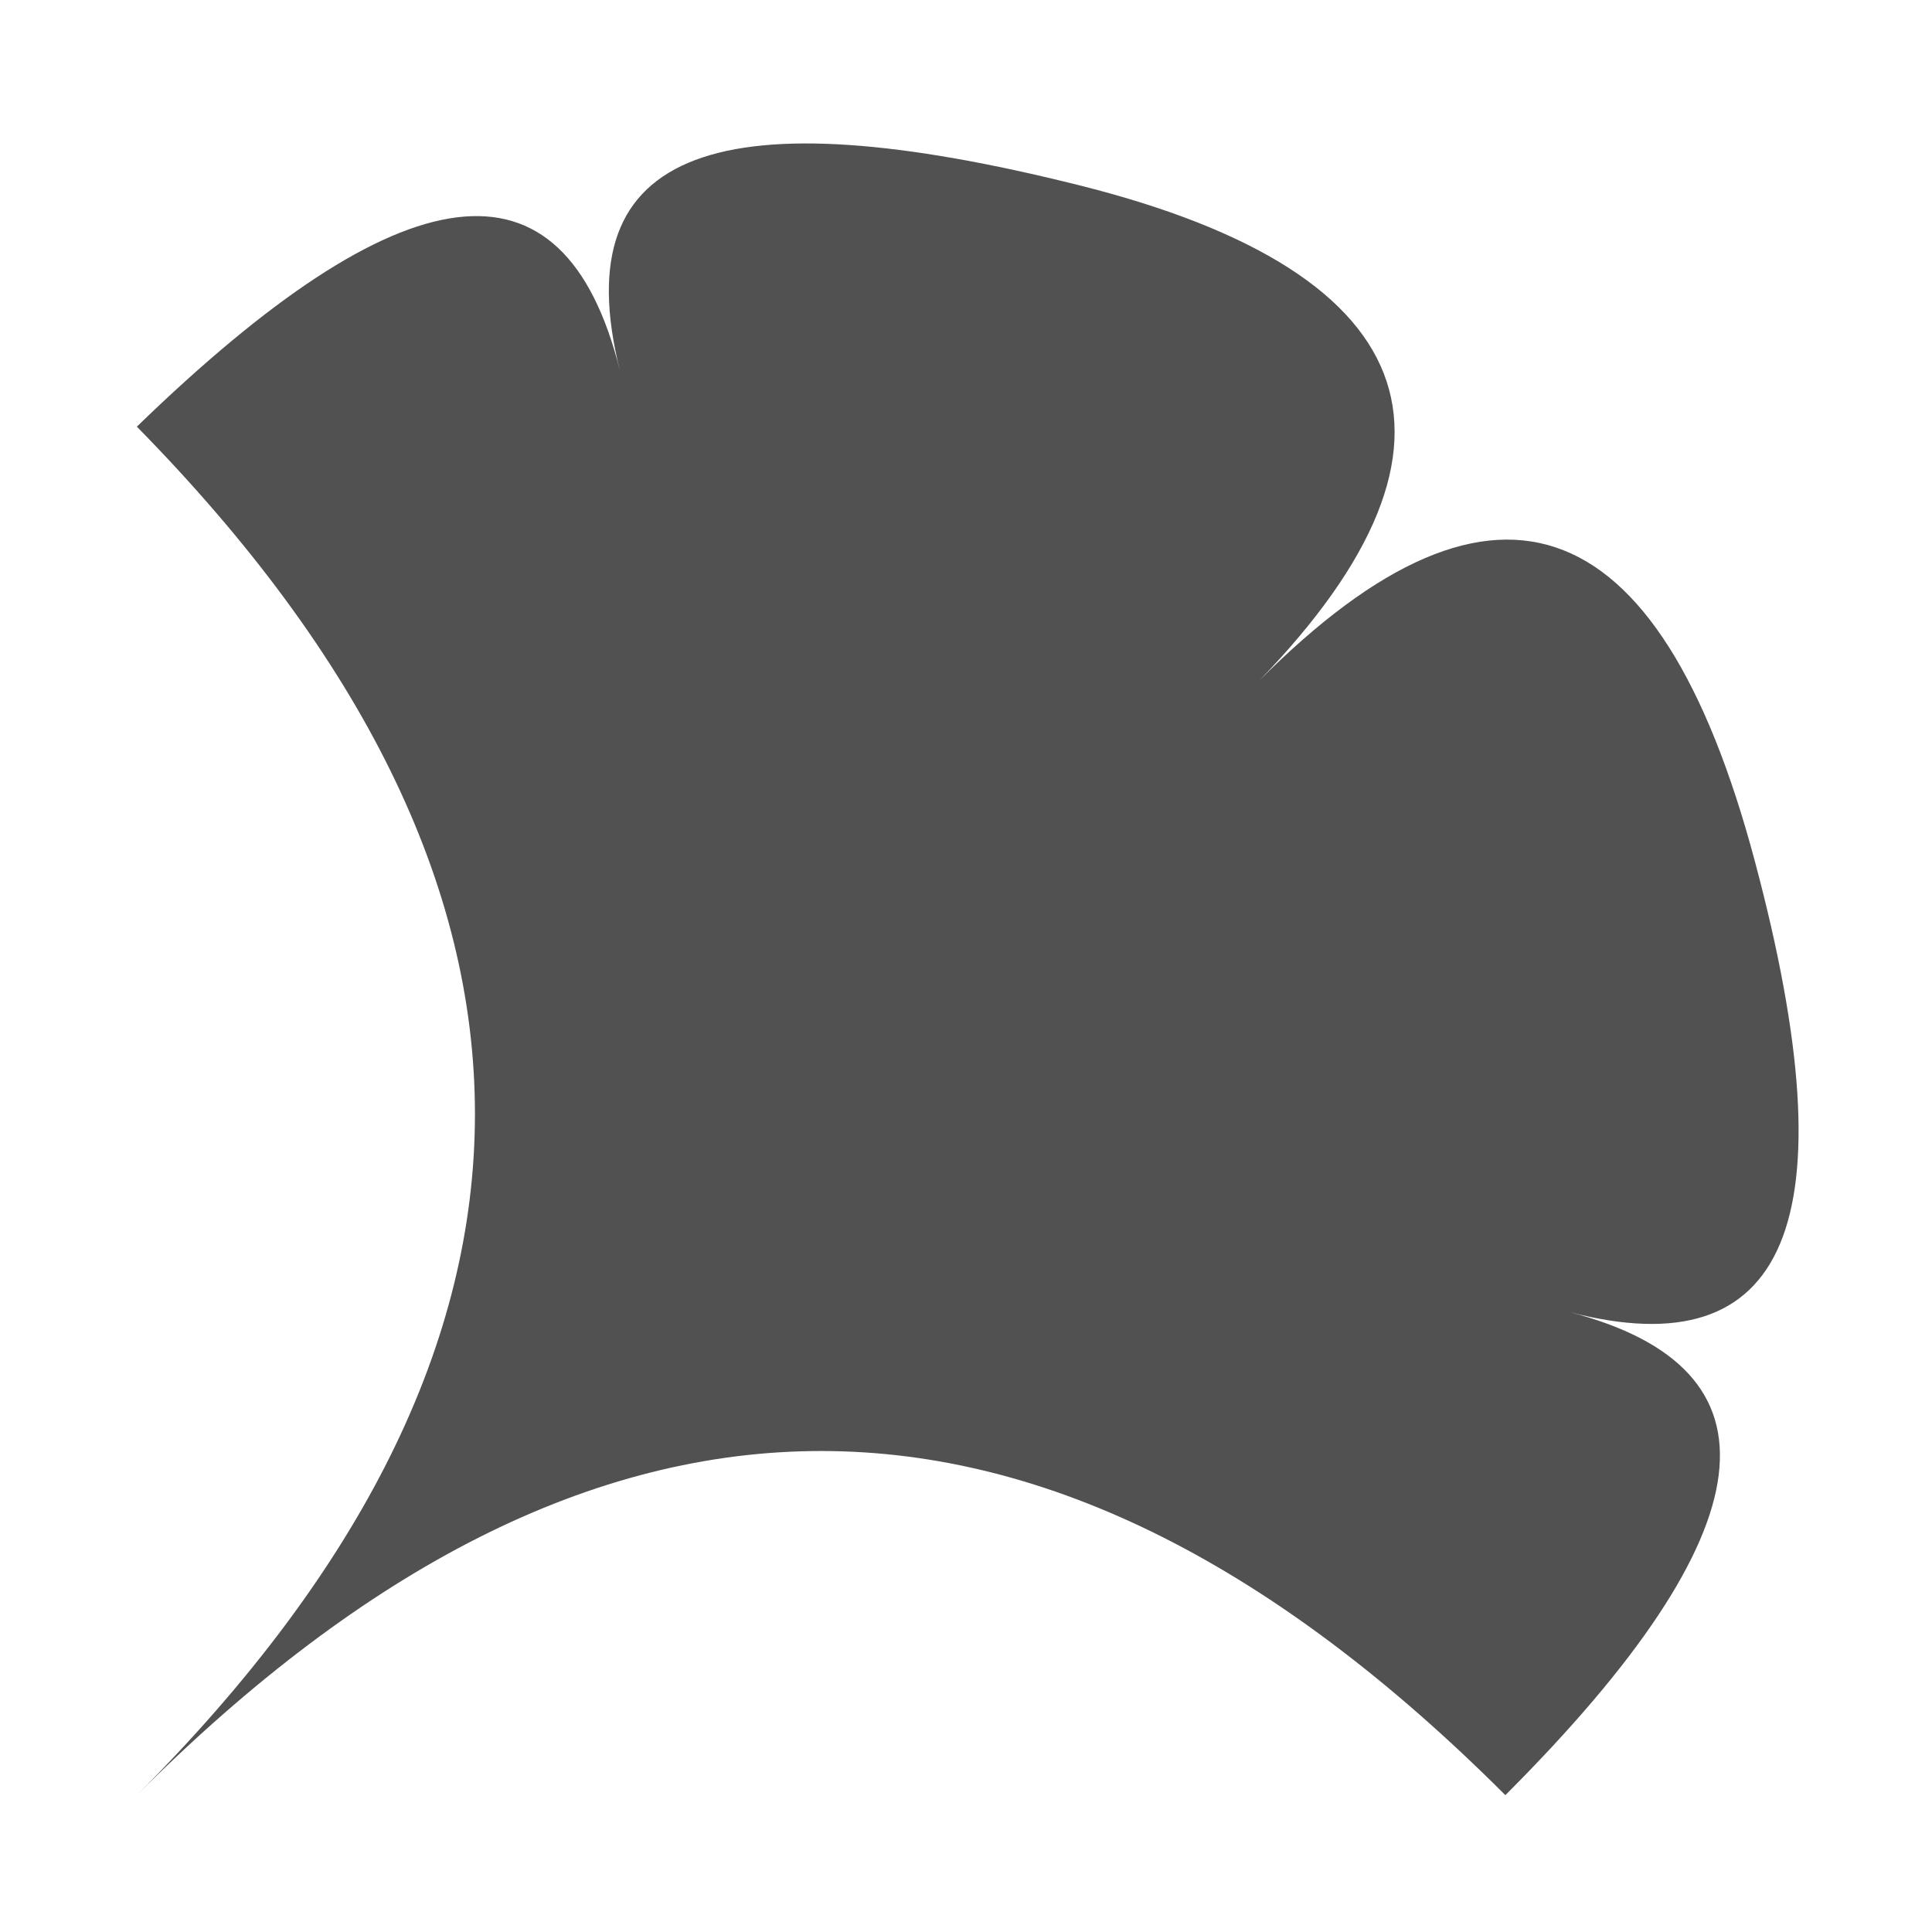
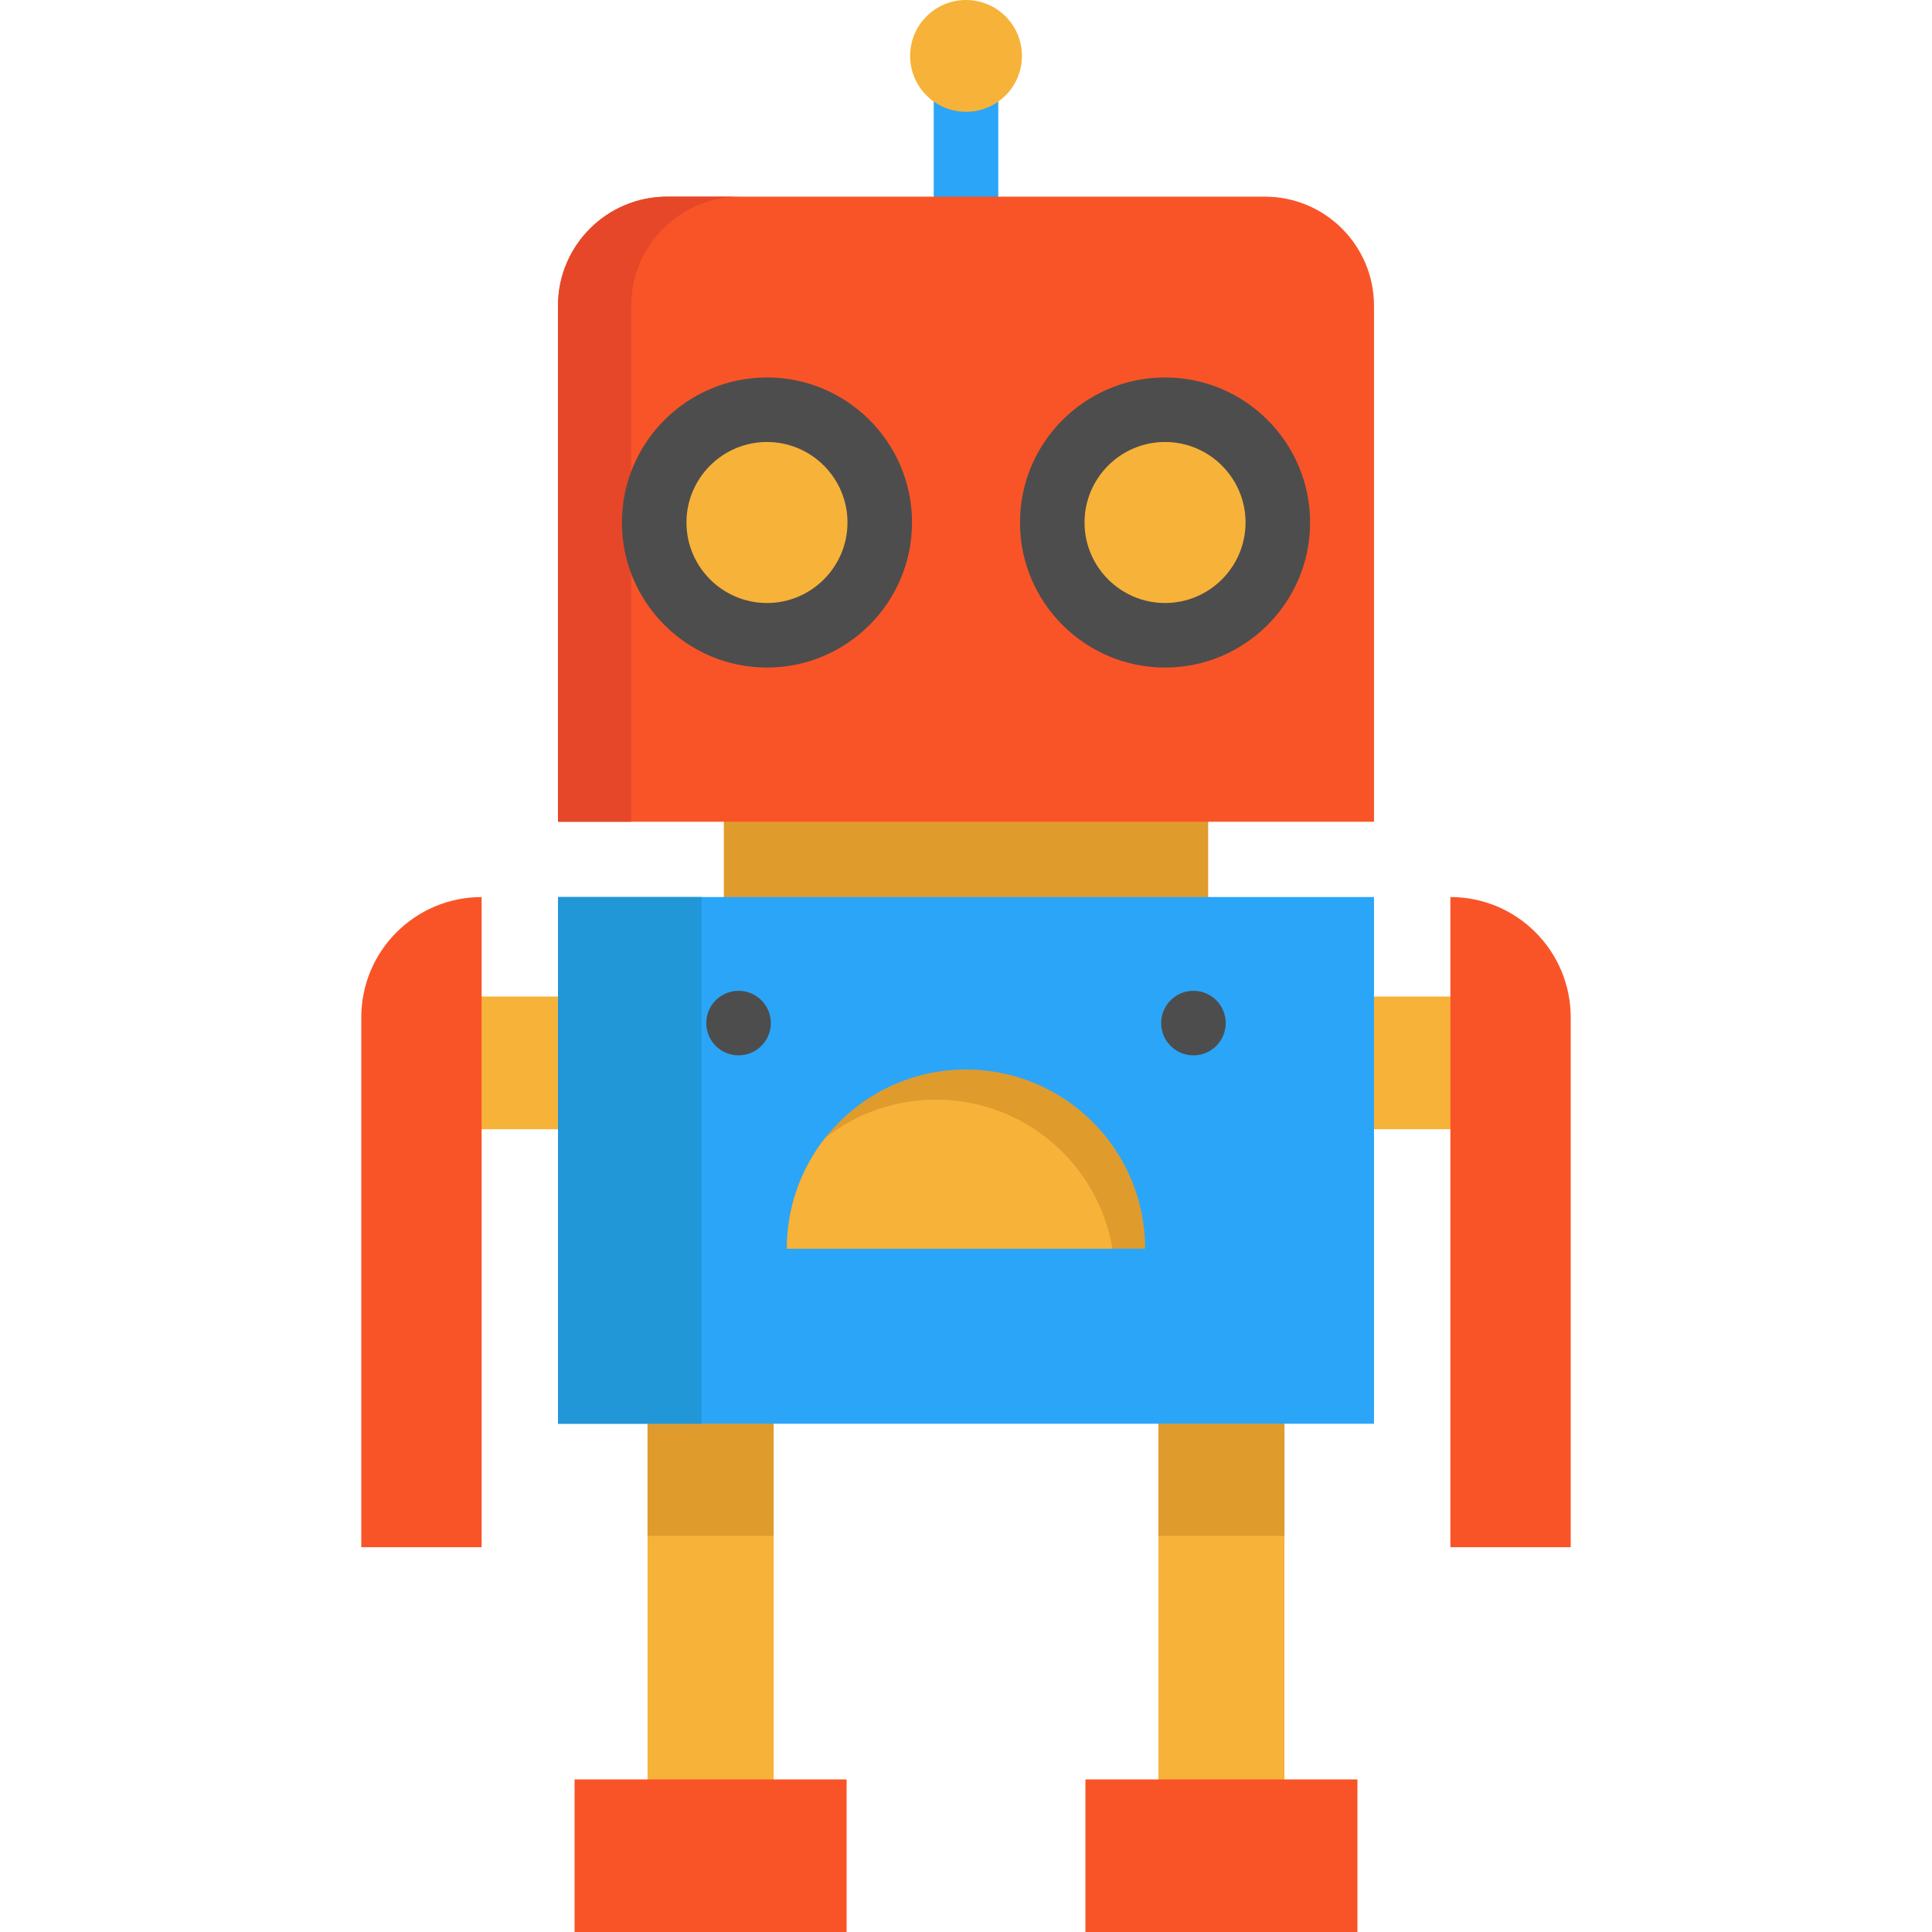
- <svg xmlns="http://www.w3.org/2000/svg" version="1.1" x="0px" y="0px" width="24px" height="24px" viewBox="0 0 24 24">
-   <style type="text/css">
- 	.st0{fill:#515151;}
- </style>
-   <path class="st0" d="M1.7,22.3c5.7-5.7,11.3-5.7,17,0c3.3-3.3,3.5-5.3,0.8-6c2.7,0.7,3.5-1.1,2.3-5.6s-3.3-5.2-6.3-2.1  c3-3,2.3-5.2-2.1-6.3S7,1.8,7.7,4.6C7,1.8,5,2.1,1.7,5.3C7.3,11,7.3,16.7,1.7,22.3" />
+ <svg xmlns="http://www.w3.org/2000/svg" version="1.1" id="Layer_1" x="0px" y="0px" viewBox="0 0 512 512" style="enable-background:new 0 0 512 512;" xml:space="preserve">
+   <path style="fill:#2BA5F7;" d="M256.002,90.32c-4.725,0-8.553-3.829-8.553-8.553V23.369c0-4.723,3.828-8.553,8.553-8.553  c4.725,0,8.553,3.829,8.553,8.553v58.398C264.555,86.49,260.727,90.32,256.002,90.32z" />
+   <rect x="191.825" y="208.645" style="fill:#E09B2D;" width="128.351" height="34.782" />
+   <path style="fill:#F95428;" d="M364.126,81.047v136.721h-43.951H191.825h-43.951V81.047c0-15.977,12.955-28.932,28.932-28.932h79.2  h79.189C351.182,52.116,364.126,65.071,364.126,81.047z" />
+   <path style="fill:#E54728;" d="M196.192,52.116h-19.387c-15.977,0-28.932,12.955-28.932,28.932v136.721h19.387V81.047  C167.261,65.071,180.216,52.116,196.192,52.116z" />
+   <g>
+     <rect x="171.606" y="363.784" style="fill:#F7B239;" width="33.413" height="121.303" />
+     <rect x="306.992" y="363.784" style="fill:#F7B239;" width="33.402" height="121.303" />
+   </g>
+   <path style="fill:#E09B2D;" d="M306.992,364.924v42.103h33.402v-42.103H306.992z M171.606,407.027h33.413v-42.103h-33.413V407.027z" />
+   <g>
+     <rect x="348.799" y="264.091" style="fill:#F7B239;" width="62.299" height="35.17" />
+     <rect x="100.468" y="264.091" style="fill:#F7B239;" width="63.166" height="35.17" />
+     <path style="fill:#F7B239;" d="M203.251,108.576c16.513,0,29.89,13.388,29.89,29.89c0,16.513-13.377,29.89-29.89,29.89   c-16.501,0-29.878-13.377-29.878-29.89C173.373,121.964,186.75,108.576,203.251,108.576z" />
+     <path style="fill:#F7B239;" d="M308.749,108.576c16.501,0,29.89,13.388,29.89,29.89c0,16.513-13.388,29.89-29.89,29.89   c-16.513,0-29.89-13.377-29.89-29.89C278.859,121.964,292.236,108.576,308.749,108.576z" />
+   </g>
+   <g>
+     <polygon style="fill:#F95428;" points="224.36,471.562 224.36,512 152.265,512 152.265,471.562 171.606,471.562 205.019,471.562     " />
+     <polygon style="fill:#F95428;" points="359.735,471.562 359.735,512 287.651,512 287.651,471.562 306.992,471.562 340.394,471.562     " />
+     <path style="fill:#F95428;" d="M416.253,269.611v140.416h-31.885V299.261v-35.17v-26.366l0,0   C401.978,237.725,416.253,252.001,416.253,269.611z" />
+     <path style="fill:#F95428;" d="M127.632,299.261v110.766H95.747V269.611c0-17.61,14.275-31.885,31.885-31.885l0,0v26.366V299.261z" />
+   </g>
+   <path style="fill:#2BA5F7;" d="M364.126,299.261v78.048h-23.731v-0.011h-33.402v0.011H205.019v-0.011h-33.413v0.011h-23.731v-78.048  v-35.17v-26.366h43.951h128.351h43.951v26.366L364.126,299.261L364.126,299.261z" />
+   <rect x="147.874" y="237.725" style="fill:#2197D8;" width="38.043" height="139.572" />
+   <g>
+     <path style="fill:#4D4D4D;" d="M241.698,138.467c0-21.196-17.245-38.441-38.441-38.441c-21.198,0-38.442,17.245-38.442,38.441   s17.245,38.441,38.442,38.441C224.453,176.908,241.698,159.663,241.698,138.467z M181.92,138.467   c0-11.764,9.572-21.336,21.337-21.336s21.336,9.571,21.336,21.336c0,11.764-9.571,21.336-21.336,21.336   S181.92,150.231,181.92,138.467z" />
+     <path style="fill:#4D4D4D;" d="M308.748,176.908c21.196,0,38.441-17.245,38.441-38.441s-17.245-38.441-38.441-38.441   c-21.198,0-38.442,17.245-38.442,38.441S287.55,176.908,308.748,176.908z M308.748,117.13c11.764,0,21.335,9.571,21.335,21.336   s-9.571,21.336-21.335,21.336s-21.337-9.571-21.337-21.336S296.983,117.13,308.748,117.13z" />
+     <circle style="fill:#4D4D4D;" cx="316.275" cy="271.127" r="8.553" />
+     <circle style="fill:#4D4D4D;" cx="195.725" cy="271.127" r="8.553" />
+   </g>
+   <circle style="fill:#F7B239;" cx="256.006" cy="14.816" r="14.816" />
+   <path style="fill:#E09B2D;" d="M303.469,330.906h-94.937c0-11.073,3.798-21.268,10.149-29.342  c8.701-11.039,22.181-18.132,37.325-18.132C282.223,283.432,303.469,304.689,303.469,330.906z" />
+   <path style="fill:#F7B239;" d="M294.813,330.906h-86.282c0-11.073,3.798-21.268,10.149-29.342  c8.074-6.352,18.258-10.149,29.342-10.149C271.515,291.415,291.027,308.486,294.813,330.906z" />
+   <g>
+ </g>
+   <g>
+ </g>
+   <g>
+ </g>
+   <g>
+ </g>
+   <g>
+ </g>
+   <g>
+ </g>
+   <g>
+ </g>
+   <g>
+ </g>
+   <g>
+ </g>
+   <g>
+ </g>
+   <g>
+ </g>
+   <g>
+ </g>
+   <g>
+ </g>
+   <g>
+ </g>
+   <g>
+ </g>
</svg>
